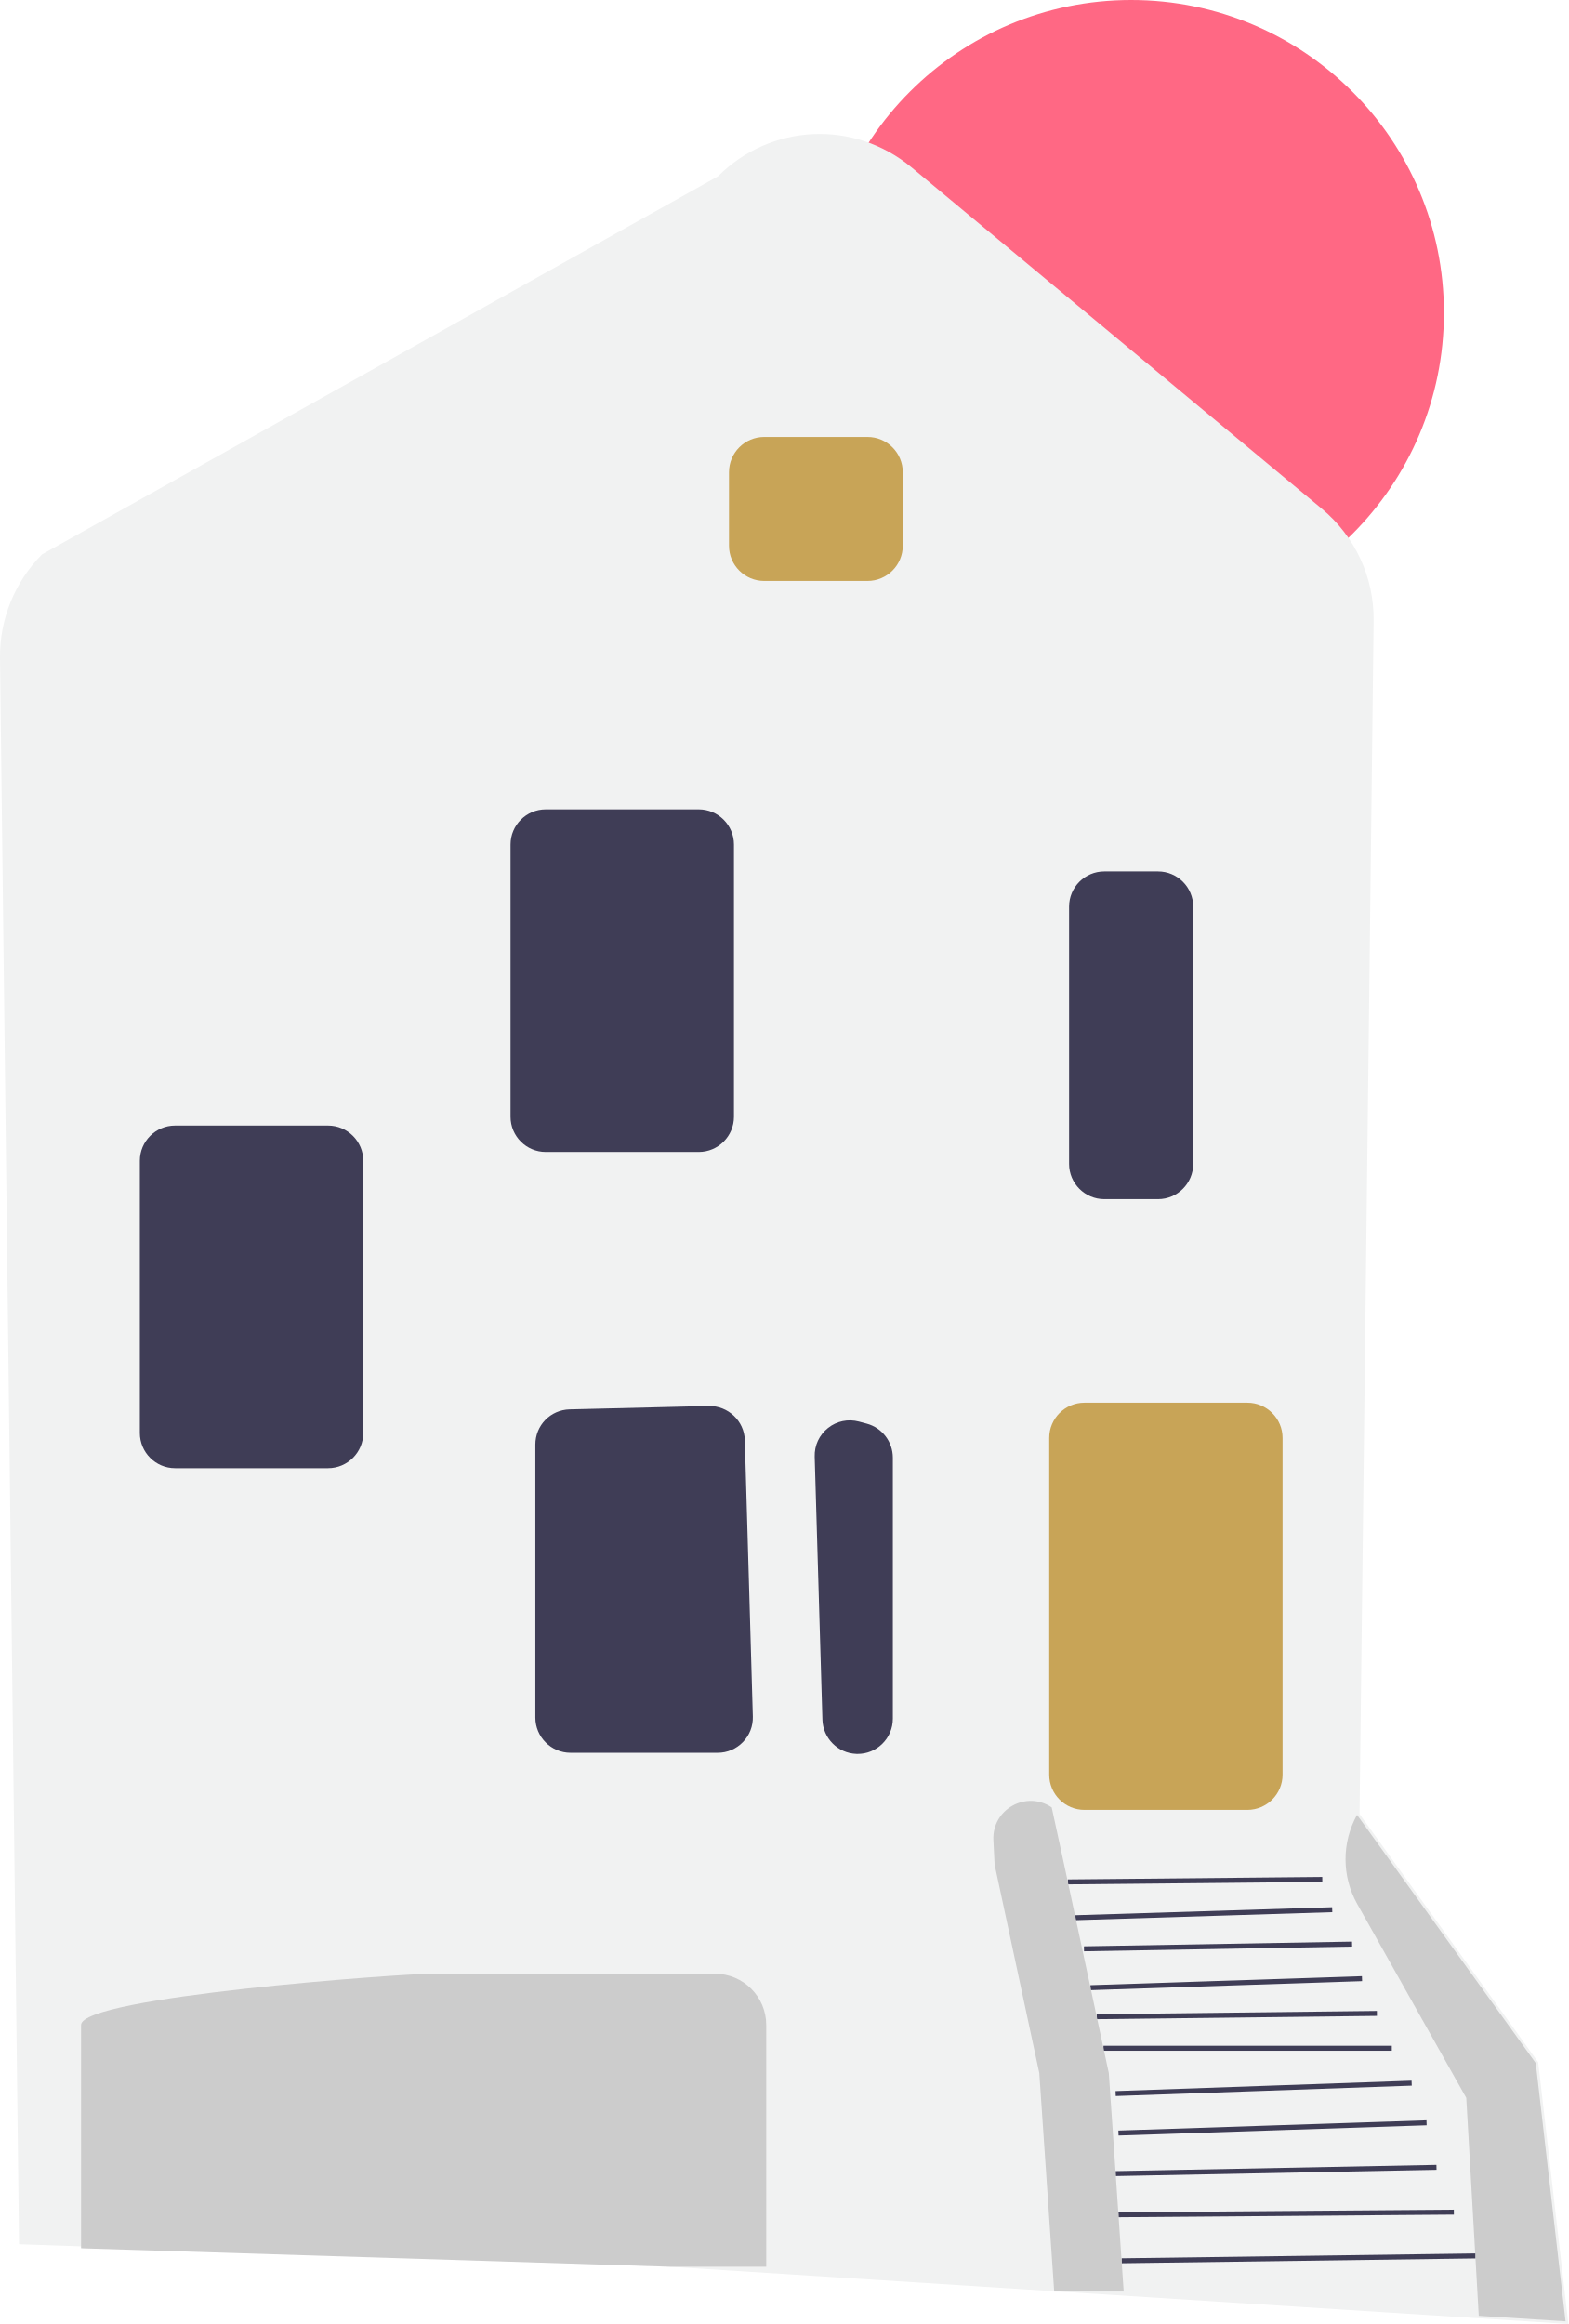
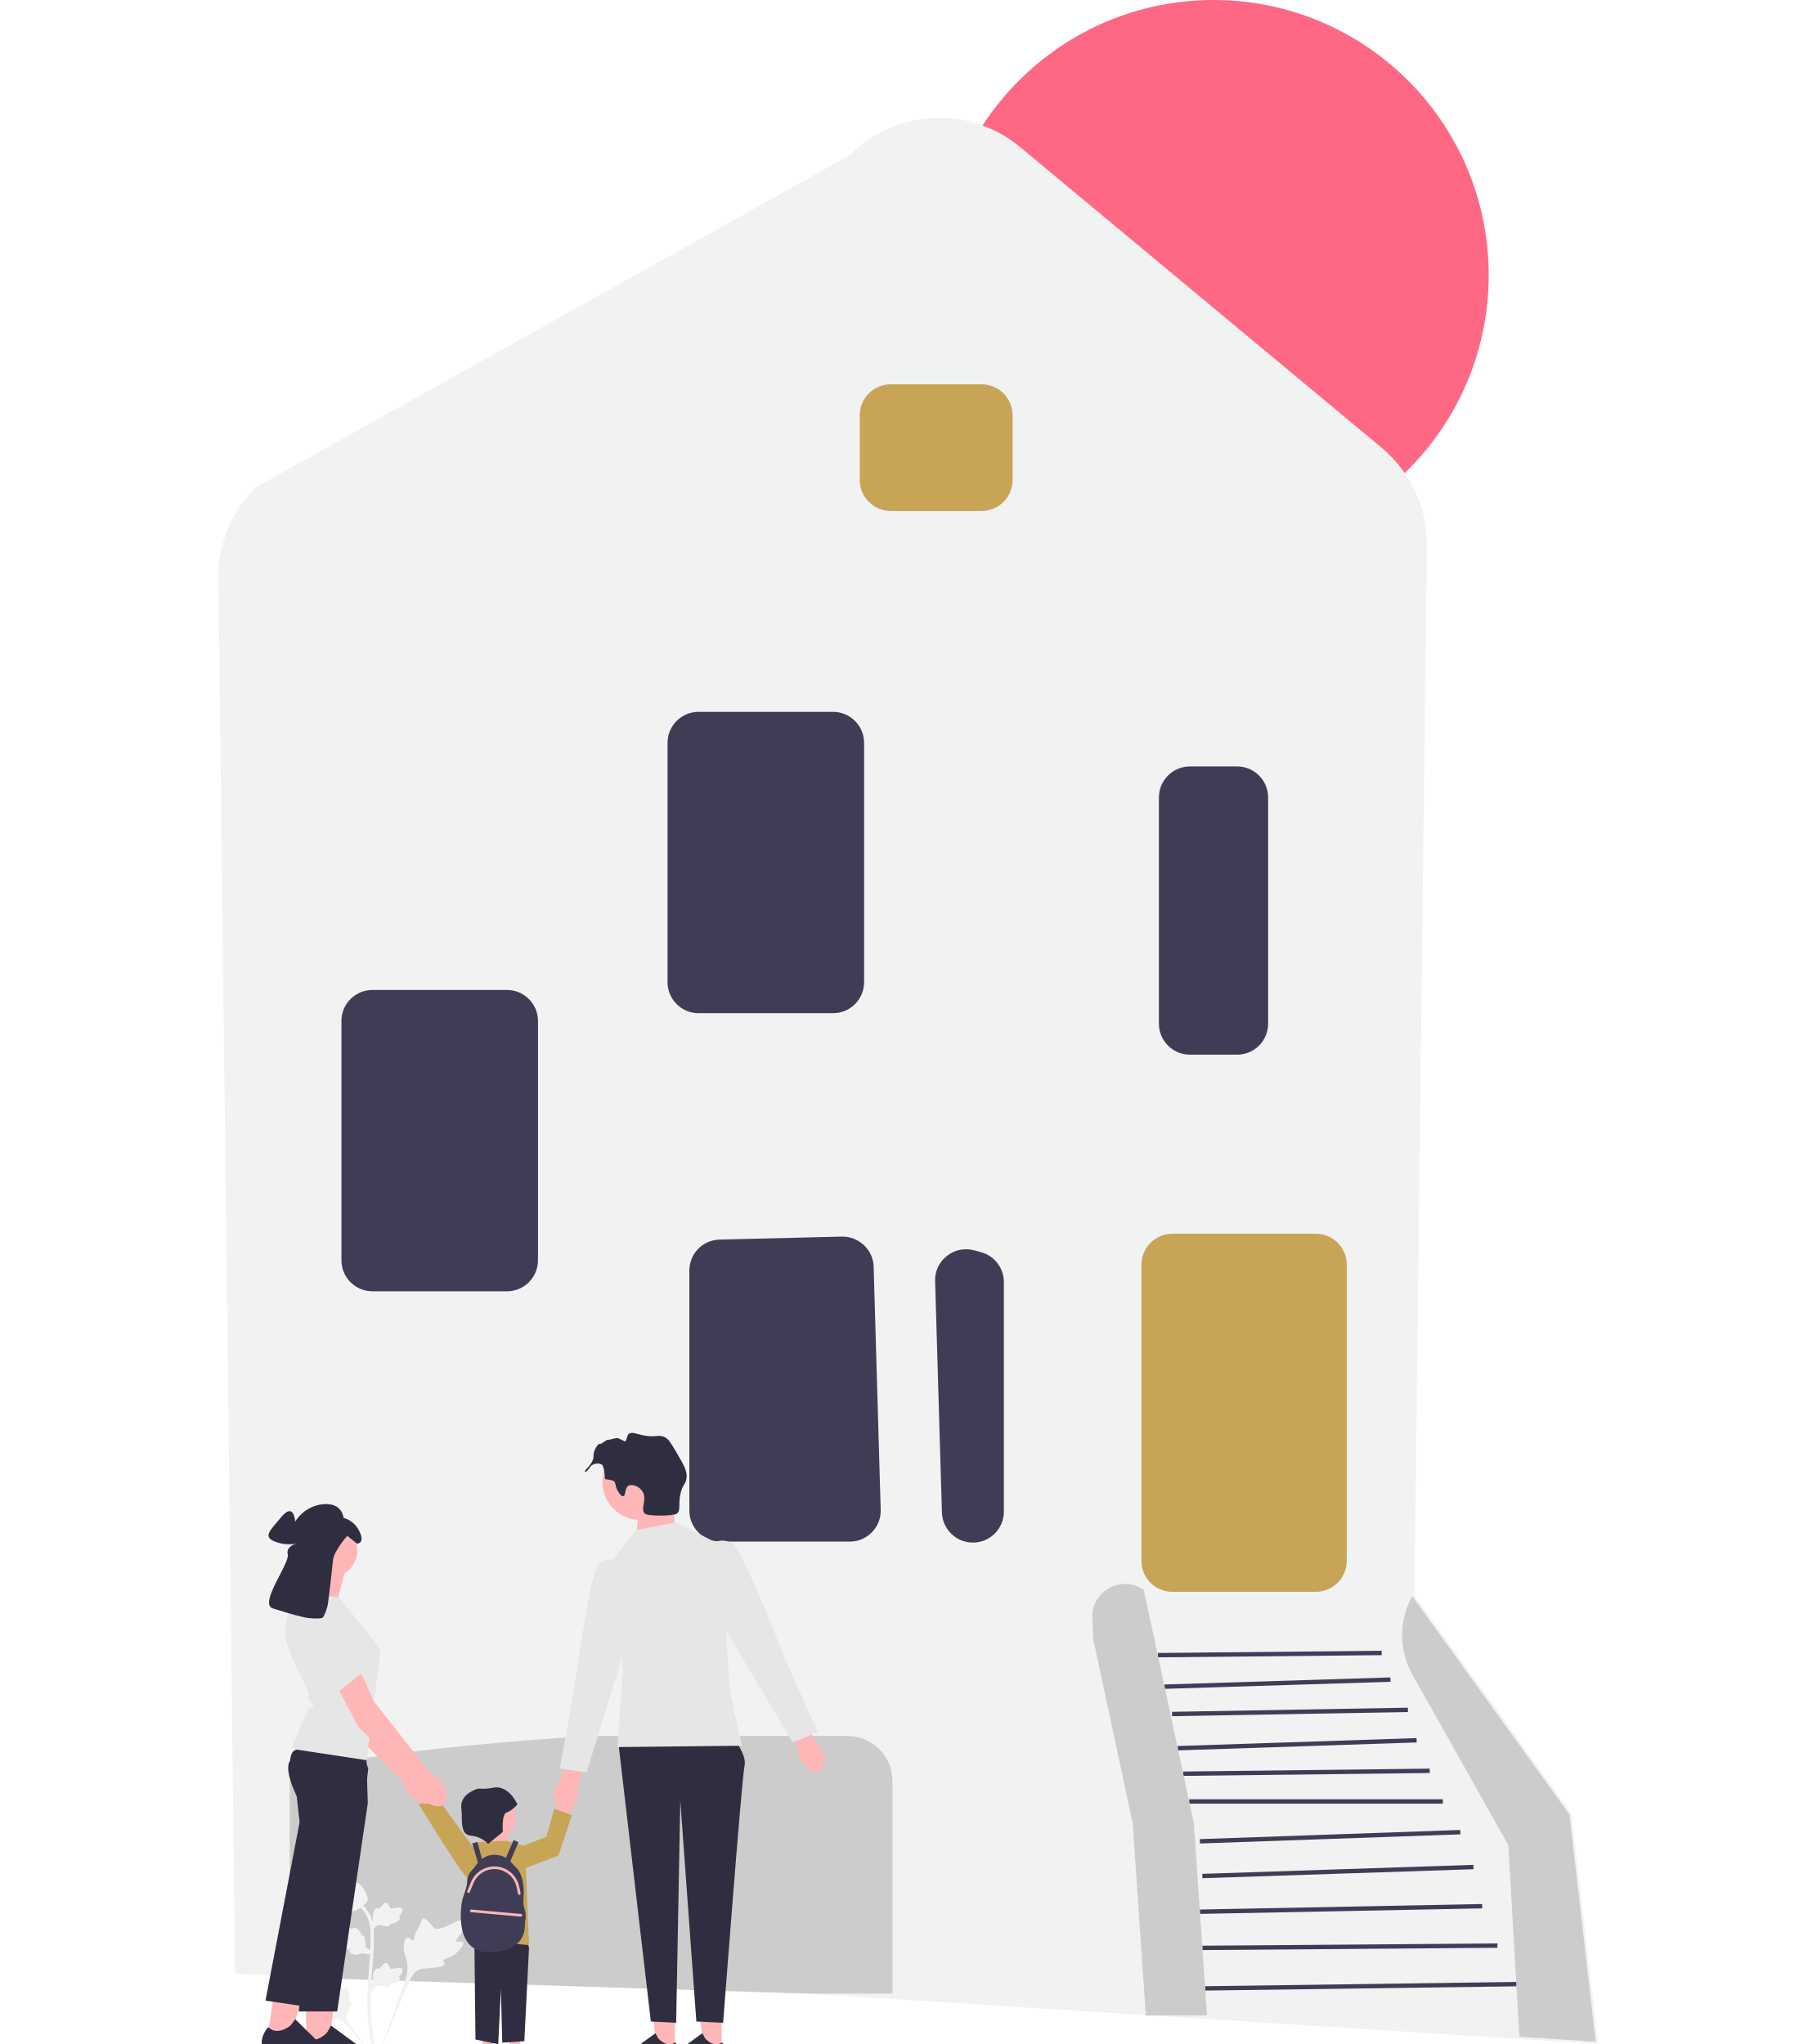
- <svg xmlns="http://www.w3.org/2000/svg" width="315.894" height="468.037" viewBox="0 0 315.894 468.037">
+ <svg xmlns="http://www.w3.org/2000/svg" width="415.894" height="468.037" viewBox="0 0 315.894 468.037">
  <circle cx="227.828" cy="63" r="63" fill="#ff6884" />
  <path d="M134.887,456.499L3.834,451.97,.002,132.469c-.093-7.755,2.999-15.349,8.483-20.833L144.606,35.515c10.656-10.655,27.427-11.425,39.013-1.787l82.607,68.718c6.739,5.606,10.545,13.849,10.442,22.614l-2.838,240.281,35.904,49.866,.076,.105,6.083,52.724-181.007-11.538Z" fill="#f1f2f2" />
  <path d="M146.828,109.908v-14.815c0-3.911,3.182-7.092,7.092-7.092h20.816c3.911,0,7.092,3.182,7.092,7.092v14.815c0,3.911-3.181,7.092-7.092,7.092h-20.816c-3.911,0-7.092-3.182-7.092-7.092Z" fill="#c8a457" />
  <path d="M102.828,224.908v-54.815c0-3.911,3.182-7.092,7.092-7.092h30.816c3.911,0,7.092,3.182,7.092,7.092v54.815c0,3.911-3.181,7.092-7.092,7.092h-30.816c-3.911,0-7.092-3.182-7.092-7.092Z" fill="#3f3d56" />
  <path d="M28.168,288.589v-54.815c0-3.911,3.182-7.092,7.092-7.092h30.816c3.911,0,7.092,3.182,7.092,7.092v54.815c0,3.911-3.181,7.092-7.092,7.092h-30.816c-3.911,0-7.092-3.182-7.092-7.092Z" fill="#3f3d56" />
  <path d="M172.485,353.219c-3.725-.132-6.728-3.154-6.838-6.88l-1.558-52.981c-.066-2.262,.913-4.363,2.686-5.769,1.773-1.404,4.044-1.873,6.231-1.293l1.558,.416c3.1,.827,5.265,3.645,5.265,6.853v52.566c0,1.941-.77,3.754-2.167,5.103-1.335,1.289-3.073,1.989-4.918,1.989-.086,0-.172-.001-.258-.004Z" fill="#3f3d56" />
  <path d="M107.828,345.908v-54.975c0-3.881,3.04-6.995,6.919-7.091l28.008-.683c3.882-.054,7.149,2.993,7.263,6.885l1.613,55.657c.056,1.933-.655,3.761-2.003,5.147-1.347,1.387-3.153,2.15-5.086,2.15h-29.622c-3.911,0-7.092-3.182-7.092-7.092Z" fill="#3f3d56" />
  <path d="M273.376,383.473l21.952,39.027,2.52,43.89,17.48,1.11-6-52-36-50h0c-3.107,5.593-3.089,12.397,.048,17.973Z" fill="#ccc" />
  <rect x="225.901" y="454.315" width="71.255" height="1" transform="translate(-6.19314 3.61775) rotate(-.78329)" fill="#3f3d56" />
  <rect x="225.273" y="445.266" width="67.557" height="1" transform="translate(-3.47451 2.03736) rotate(-.44761)" fill="#3f3d56" />
  <rect x="224.702" y="436.615" width="64.632" height="1" transform="translate(-8.4868 5.1023) rotate(-1.11892)" fill="#3f3d56" />
  <rect x="225.256" y="428.045" width="62.09" height="1.001" transform="translate(-14.08004 8.74133) rotate(-1.9017)" fill="#3f3d56" />
  <rect x="224.689" y="420.077" width="59.659" height="1.001" transform="translate(-14.61967 9.20207) rotate(-2.01348)" fill="#3f3d56" />
  <rect x="222.257" y="412" width="58.071" height="1" fill="#3f3d56" />
  <rect x="220.89" y="405.314" width="56.44" height="1" transform="translate(-4.73817 2.9469) rotate(-.6714)" fill="#3f3d56" />
  <rect x="219.627" y="398.897" width="54.716" height="1.001" transform="translate(-13.11789 8.41613) rotate(-1.9017)" fill="#3f3d56" />
  <rect x="218.324" y="391.5" width="54.009" height="1" transform="translate(-6.85168 4.3723) rotate(-1.00705)" fill="#3f3d56" />
  <rect x="216.609" y="384.907" width="51.731" height="1" transform="translate(-11.9198 7.76169) rotate(-1.78991)" fill="#3f3d56" />
  <rect x="215.077" y="378.25" width="51.252" height="1" transform="translate(-3.68707 2.36856) rotate(-.55951)" fill="#3f3d56" />
  <path d="M211.328,357.408v-67.815c0-3.911,3.182-7.093,7.092-7.093h32.816c3.911,0,7.092,3.182,7.092,7.093v67.815c0,3.91-3.181,7.092-7.092,7.092h-32.816c-3.911,0-7.092-3.182-7.092-7.092Z" fill="#c8a457" />
  <path d="M134.887,456.499l-118.09-3.7-.468-.03v-44.957c0-5.686,64.625-10.312,70.311-10.312h57.378c5.686,0,10.311,4.626,10.311,10.312v48.688h-.5l-18.941-.001Z" fill="#ccc" />
  <path d="M215.328,234.408v-51.816c0-3.911,3.182-7.092,7.092-7.092h10.816c3.911,0,7.092,3.182,7.092,7.092v51.816c0,3.91-3.181,7.092-7.092,7.092h-10.816c-3.911,0-7.092-3.182-7.092-7.092Z" fill="#3f3d56" />
  <path d="M226.328,461.5l-3-44-9-42-2.5-11.5h0c-5.137-3.493-12.055,.393-11.745,6.597l.245,4.903,9,42,3,44" fill="#ccc" />
+   <svg width="200.0" height="472.429" viewBox="-00 -300 652.553 0.429">
+     <g>
+       <path d="M182.775,380.824c-.844-1.424-4.497,.101-5.168-1.191-.669-1.287,2.724-3.249,4.663-7.73,.35-.808,2.553-5.9,.922-7.472-3.092-2.978-17.24,9.313-22.191,5.29-1.087-.883-1.846-2.645-5.134-5.506-1.308-1.138-2.099-1.652-2.865-1.461-1.086,.271-1.172,1.725-2.337,4.584-1.747,4.287-2.78,4.028-3.798,7.449-.756,2.539-.583,4.016-1.472,4.303-1.258,.407-2.416-2.286-4.011-2.045-1.627,.246-2.611,3.382-2.922,5.73-.583,4.406,1.035,7.313,1.932,10.371,.975,3.322,1.553,8.375-.698,15.528l-22.277,62.766c4.918-12.879,19.158-48.185,25.142-61.305,1.727-3.787,3.635-7.629,7.551-9.145,3.77-1.46,8.949-.588,15.55-2.179,.771-.186,2.911-.73,3.18-1.988,.223-1.04-1.036-1.621-.842-2.595,.259-1.307,2.734-1.323,5.775-2.831,2.144-1.063,3.48-2.328,4.629-3.415,.346-.328,5.495-5.262,4.371-7.157h-0Z" fill="#f2f2f2" />
+       <path d="M95.13,413.866c-.942,.004-1.248,2.236-2.076,2.193-.825-.043-.808-2.275-2.448-4.519-.296-.405-2.159-2.955-3.401-2.608-2.354,.658-.404,11.148-3.806,12.418-.747,.279-1.831,.143-4.184,.931-.936,.314-1.417,.554-1.544,.985-.18,.611,.508,1.073,1.575,2.47,1.6,2.094,1.175,2.527,2.56,4.013,1.028,1.104,1.803,1.445,1.687,1.964-.163,.735-1.819,.526-2.161,1.379-.349,.87,.907,2.257,1.969,3.087,1.994,1.558,3.888,1.602,5.647,2.044,1.912,.48,4.559,1.654,7.42,4.823l24.378,29.044c-4.902-6.13-18.122-23.306-22.835-30.029-1.361-1.941-2.696-3.985-2.31-6.345,.371-2.272,2.293-4.562,3.417-8.261,.131-.432,.481-1.639-.058-2.134-.446-.409-1.095,.041-1.517-.335-.567-.504,.14-1.724,.277-3.651,.097-1.359-.138-2.38-.341-3.258-.061-.265-.997-4.215-2.251-4.21v0Z" fill="#f2f2f2" />
+       <path d="M113.929,418.086l-.568-5.068,.259-.384c1.2-1.777,1.812-3.512,1.819-5.159,.001-.262-.011-.524-.023-.79-.049-1.057-.11-2.371,.575-3.903,.384-.854,1.463-2.831,3.086-2.587,.437,.061,.767,.262,1.018,.497,.037-.059,.075-.117,.115-.181,.505-.771,.905-1.101,1.291-1.419,.296-.245,.602-.497,1.082-1.094,.21-.262,.374-.492,.513-.685,.42-.585,.968-1.282,1.935-1.27,1.033,.049,1.574,.903,1.932,1.468,.64,1.008,.93,1.735,1.122,2.217,.07,.176,.149,.374,.19,.436,.333,.489,3.038,.032,4.057-.135,2.289-.382,4.27-.712,5.087,.732,.585,1.033,.151,2.398-1.33,4.168-.461,.551-.952,.969-1.388,1.297,.361,.215,.684,.546,.815,1.065h0c.308,1.228-.748,2.459-3.137,3.663-.593,.301-1.392,.702-2.512,.896-.527,.091-1.002,.113-1.408,.125-.009,.235-.064,.489-.207,.751-.42,.771-1.293,1.138-2.61,1.05-1.449-.076-2.642-.352-3.694-.595-.919-.21-1.711-.389-2.332-.347-1.153,.093-2.041,1.016-3.083,2.212l-2.603,3.042h-0Z" fill="#f2f2f2" />
+       <path d="M116.563,387.911l-4.758,1.835-.437-.153c-2.023-.71-3.857-.862-5.452-.451-.254,.065-.504,.143-.759,.223-1.01,.315-2.266,.708-3.922,.434-.924-.155-3.11-.697-3.285-2.329-.052-.438,.059-.809,.222-1.111-.066-.021-.133-.042-.204-.065-.874-.293-1.295-.597-1.7-.889-.312-.224-.633-.456-1.332-.769-.307-.137-.571-.237-.793-.322-.672-.258-1.486-.611-1.719-1.549-.215-1.011,.474-1.751,.93-2.241,.813-.875,1.442-1.34,1.86-1.648,.153-.112,.324-.239,.373-.294,.389-.446-.74-2.947-1.159-3.891-.95-2.118-1.772-3.95-.582-5.106,.851-.828,2.282-.754,4.369,.229,.65,.307,1.179,.675,1.607,1.013,.117-.404,.354-.8,.823-1.058h0c1.11-.61,2.569,.099,4.339,2.105,.442,.498,1.033,1.169,1.504,2.203,.221,.487,.363,.941,.478,1.331,.229-.051,.49-.063,.779,.009,.852,.21,1.429,.962,1.678,2.258,.294,1.421,.329,2.645,.362,3.724,.03,.942,.058,1.753,.255,2.344,.382,1.091,1.5,1.717,2.922,2.421l3.603,1.746-0,0Z" fill="#f2f2f2" />
+       <path d="M113.929,372.979l-.568-5.068,.259-.384c1.2-1.777,1.812-3.512,1.819-5.159,.001-.262-.011-.524-.023-.79-.049-1.057-.11-2.371,.575-3.903,.384-.854,1.463-2.831,3.086-2.587,.437,.061,.767,.262,1.018,.497,.037-.059,.075-.117,.115-.181,.505-.771,.905-1.101,1.291-1.419,.296-.245,.602-.497,1.082-1.094,.21-.262,.374-.492,.513-.685,.42-.585,.968-1.282,1.935-1.27,1.033,.049,1.574,.903,1.932,1.468,.64,1.008,.93,1.735,1.122,2.217,.07,.176,.149,.374,.19,.436,.333,.489,3.038,.032,4.057-.135,2.289-.382,4.27-.712,5.087,.732,.585,1.033,.151,2.398-1.33,4.168-.461,.551-.952,.969-1.388,1.297,.361,.215,.684,.546,.815,1.065h0c.308,1.228-.748,2.459-3.137,3.663-.593,.301-1.392,.702-2.512,.896-.527,.091-1.002,.113-1.408,.125-.009,.235-.064,.489-.207,.751-.42,.771-1.293,1.138-2.61,1.05-1.449-.076-2.642-.352-3.694-.595-.919-.21-1.711-.389-2.332-.347-1.153,.093-2.041,1.016-3.083,2.212l-2.603,3.042h-0Z" fill="#f2f2f2" />
+       <path d="M119.115,471.357l-1.062-.666-.257-1.226,.257,1.226-1.238,.142c-.02-.115-.087-.379-.188-.793-.554-2.266-2.244-9.162-3.654-20.023-.984-7.581-1.541-15.376-1.656-23.17-.115-7.807,.255-13.717,.551-18.467,.224-3.583,.496-6.994,.762-10.317,.71-8.878,1.379-17.265,.881-26.55-.11-2.073-.341-6.387-2.862-10.978-1.462-2.663-3.476-5.027-5.987-7.023l1.561-1.963c2.771,2.207,5,4.826,6.623,7.782,2.795,5.09,3.047,9.791,3.168,12.05,.507,9.449-.17,17.916-.887,26.88-.264,3.311-.536,6.708-.759,10.276-.294,4.706-.66,10.565-.546,18.271,.113,7.701,.663,15.4,1.634,22.886,1.392,10.724,3.058,17.517,3.605,19.749,.291,1.192,.352,1.441,.054,1.914v-0Z" fill="#f2f2f2" />
+       <path d="M100.066,357.494c-.103,0-.207-.002-.312-.01-2.134-.115-4.11-1.392-5.875-3.796-.827-1.131-1.251-2.42-2.095-4.992-.131-.396-.767-2.408-1.154-5.176-.253-1.808-.221-2.565,.137-3.233,.398-.744,1.041-1.263,1.766-1.613-.032-.24-.006-.487,.098-.739,.427-1.045,1.563-.908,2.177-.842,.311,.039,.699,.091,1.117,.069,.658-.032,1.012-.228,1.548-.521,.513-.281,1.15-.631,2.096-.825,1.865-.389,3.427,.14,3.942,.313,2.71,.903,4.046,3.01,5.593,5.45,.308,.489,1.367,2.271,2.065,4.713,.504,1.762,.433,2.545,.281,3.128-.308,1.197-1.036,1.882-2.885,3.394-1.931,1.583-2.9,2.376-3.732,2.858-1.937,1.118-3.153,1.821-4.768,1.821v0Z" fill="#f2f2f2" />
+     </g>
+     <g>
+       <polygon points="217.451 467.068 224.014 467.067 227.135 441.755 217.45 441.756 217.451 467.068" fill="#ffb6b6" />
+       <path d="M239.935,466.919h0c.204,.344,.312,1.455,.312,1.855h0c0,1.23-.997,2.227-2.227,2.227h-20.323c-.839,0-1.519-.68-1.519-1.519v-.846s-1.005-2.543,1.065-5.677c0,0,2.573,2.454,6.417-1.39l1.134-2.054,8.206,6.001,4.548,.56c.995,.122,1.877-.019,2.389,.843h0Z" fill="#2f2e41" />
+     </g>
+     <g>
+       <polygon points="197.451 467.068 204.014 467.067 207.135 441.755 197.45 441.756 197.451 467.068" fill="#ffb6b6" />
+       <path d="M219.935,466.919h0c.204,.344,.312,1.455,.312,1.855h0c0,1.23-.997,2.227-2.227,2.227h-20.323c-.839,0-1.519-.68-1.519-1.519v-.846s-1.005-2.543,1.065-5.677c0,0,2.573,2.454,6.417-1.39l1.134-2.054,8.206,6.001,4.548,.56c.995,.122,1.877-.019,2.389,.843h0Z" fill="#2f2e41" />
+     </g>
+     <polygon points="225.032 357.755 232.032 384.862 228.532 454.472 212.032 455.576 211.032 415.505 209.032 456.755 192.032 453.219 191.032 362.469 225.032 357.755" fill="#2f2e41" />
+     <g>
+       <path id="uuid-f560b4a3-9a95-4199-88c1-6c6c96ee74ab-856" d="M157.268,266.488c-2.259-3.963-6.134-6.011-8.656-4.573-2.522,1.438-2.735,5.816-.475,9.78,.881,1.596,2.131,2.958,3.647,3.972l9.782,16.672,7.726-4.757-10.463-15.931c-.1-1.821-.635-3.591-1.559-5.163Z" fill="#ffb6b6" />
+       <path d="M201.722,325.344s-9.271,12.778-14.941,8.212c-5.67-4.566-36.998-55.894-36.998-55.894l12.433-6.663,39.506,54.346Z" fill="#c8a457" />
+     </g>
+     <polygon points="193.032 309.755 205.032 291.755 217.032 296.755 214.032 312.755 193.032 309.755" fill="#ffb6b6" />
+     <polygon points="194.032 305.755 215.032 304.755 229.032 308.755 232.032 382.755 190.032 378.755 190.032 339.731 184.032 319.755 194.032 305.755" fill="#c8a457" />
+     <path d="M228.69,355.671c-.738-2.152-1.032-4.425-.842-6.692,.537-6.398,.638-18.934-5.883-24.598l-3.683-3.99c-.077-.083-.163-.154-.241-.235l6.095-14.326-3.682-1.565-5.657,13.296c-2.509-1.527-5.403-2.372-8.396-2.372-3.457,0-6.762,1.128-9.493,3.112l-3.45-12.639-3.859,1.054,4.314,14.414c-.157,.191-.328,.367-.477,.567l-2.107,2.828c-.513,.689-1.079,1.328-1.693,1.929-1.294,1.267-3.817,4.343-3.842,9.079-.008,1.62-.341,3.221-.835,4.764l-2.505,7.828c-.235,.735-.42,1.483-.545,2.245-1.104,6.703-4.927,38.283,21.201,37.651,24.357-.589,25.96-15.42,25.818-20.346-.031-1.069,.065-2.129,.264-3.18,.365-1.927,.694-5.336-.502-8.824Z" fill="#3f3d56" />
+     <polygon points="338.723 36.017 341.001 71.183 312.36 77.755 314.355 49.321 338.723 36.017" fill="#ffb6b6" />
+     <g>
+       <polygon points="340.904 463.408 327.994 463.407 321.852 413.611 340.906 413.612 340.904 463.408" fill="#ffb6b6" />
+       <path d="M296.673,463.115h0c-.402,.677-.614,2.862-.614,3.649h0c0,2.42,1.962,4.382,4.382,4.382h39.981c1.651,0,2.989-1.338,2.989-2.989v-1.665s1.978-5.003-2.094-11.169c0,0-5.061,4.828-12.623-2.734l-2.23-4.04-16.142,11.806-8.947,1.101c-1.958,.241-3.693-.037-4.7,1.658h-0Z" fill="#2f2e41" />
+     </g>
+     <g>
+       <polygon points="375.904 463.408 362.994 463.407 356.852 413.611 375.906 413.612 375.904 463.408" fill="#ffb6b6" />
+       <path d="M331.673,463.115h0c-.402,.677-.614,2.862-.614,3.649h0c0,2.42,1.962,4.382,4.382,4.382h39.981c1.651,0,2.989-1.338,2.989-2.989v-1.665s1.978-5.003-2.094-11.169c0,0-5.061,4.828-12.623-2.734l-2.23-4.04-16.142,11.806-8.947,1.101c-1.958,.241-3.693-.037-4.7,1.658h-0Z" fill="#2f2e41" />
+     </g>
+     <path d="M384.032,226.755s11,14,9,22-16,192-16,192l-20-1-12-165-3.087,166-18.913-1-24-206,85-7Z" fill="#2f2e41" />
+     <path id="uuid-35c49308-43d3-4982-a82f-2c4b488719d7-857" d="M268.405,271.394c-1.891,7.248-7.164,12.147-11.776,10.943s-6.817-8.055-4.925-15.306c.716-2.907,2.118-5.599,4.089-7.853l8.4-30.609,14.28,4.248-9.797,29.724c.618,2.93,.525,5.966-.271,8.852Z" fill="#ffb6b6" />
+     <circle cx="315.458" cy="36.626" r="28.574" fill="#ffb6b6" />
+     <polygon points="312.032 72.755 342.032 66.755 375.032 83.755 382.032 192.755 391.032 233.755 298.032 234.755 302.032 179.755 296.032 92.755 312.032 72.755" fill="#e6e6e6" />
+     <path d="M305.032,95.755s-16-5-22,4c-6,9-17,90-17,90l-11,61,20,3,33-107-3-51Z" fill="#e6e6e6" />
+     <g>
+       <path id="uuid-bde1eca8-243b-424d-9fdc-27c2181c111a-858" d="M450.565,236.336c3.26,6.744,2.423,13.893-1.869,15.967s-10.413-1.712-13.674-8.459c-1.339-2.677-2.018-5.636-1.979-8.63l-13.452-28.749,13.626-6.025,11.815,28.981c2.37,1.83,4.268,4.201,5.534,6.915Z" fill="#ffb6b6" />
+       <path d="M362.508,84.791s14.369-8.633,22.323-1.303c7.954,7.331,37.751,83.45,37.751,83.45l25.079,56.684-18.728,7.633-57.31-96.196-9.115-50.268Z" fill="#e6e6e6" />
+     </g>
+     <path d="M431.67,471.239c0,.66-.53,1.19-1.19,1.19H1.19c-.66,0-1.19-.53-1.19-1.19,0-.32,.12-.6,.32-.81H90.04c1.91,0,3.78-.13,5.62-.38H430.48c.66,0,1.19,.53,1.19,1.19Z" fill="#3f3d56" />
+     <path id="uuid-76bcf24f-af63-48e1-b762-2a44b8a9d8fc-859" d="M255.902,274.545c1.785-4.198,5.397-6.68,8.069-5.544,2.672,1.136,3.39,5.46,1.604,9.659-.69,1.687-1.775,3.185-3.162,4.367l-7.786,17.692-8.225-3.831,8.549-17.035c-.111-1.82,.215-3.641,.951-5.309Z" fill="#ffb6b6" />
+     <circle cx="203.899" cy="286.652" r="18.393" fill="#ffb6b6" />
+     <polygon points="227.032 308.755 245.032 301.755 251.032 280.755 264.032 285.755 254.032 315.755 227.032 326.07 227.032 308.755" fill="#c8a457" />
+     <path d="M201.48,307.103l10.97-8.925s-1.038-13.376,2.905-14.579,8.056-6.008,8.056-6.008c0,0-6.527-14.744-18.016-12.507-11.489,2.237-8.867-1.166-15.948,2.583-7.08,3.749-8.74,8.752-7.879,14.068,.861,5.316-1.702,18.523,6.873,19.203s13.038,6.165,13.038,6.165Z" fill="#2f2e41" />
+     <path d="M298.152,43.023c-2.085-3.803-1.003-5.618-2.884-7.104-0-0-.757-.598-6.456-1.36h0c-.545-9.326-2.055-10.572-2.055-10.572-1.741-1.436-4.51-1.236-6.275-.584-3.733,1.38-3.604,5.015-6.083,5.511-3.425,.685,5.912-5.17,5.803-11.363-.089-5.052,3.529-9.662,4.79-9.302,1.25,.357,4.6-3.282,6.237-3.091,1.118,.13,5.858-1.495,7.078-1.241,1.332,.278,5.585,2.948,5.812,2.434,1.579-3.574,1.283-4.624,2.457-5.589,2.081-1.709,5.138-.159,10.041,.934,10.088,2.249,12.137-.973,17.183,1.725,2.549,1.363,4.511,4.646,8.33,11.156,5.342,9.104,8.012,13.656,7.63,18.686-.39,5.13-2.847,4.606-4.544,12.11-1.889,8.354,.382,12.424-2.656,14.944-2.348,1.948-21.815,2.098-23.993,.05-3.728-3.507,2.099-10.784-1.859-16.757-2.43-3.667-7.748-5.636-10.376-4.13-2.972,1.703-1.872,7.488-3.897,7.866-1.734,.324-3.919-3.66-4.282-4.323Z" fill="#2f2e41" />
+     <g>
+       <g>
+         <path d="M159.66,275.482c3.98-3.363,2.924-11.159-2.361-17.414-2.313-2.738-5.053-4.726-7.736-5.815l-3.084-3.559-39.827-49.902s-22.055-49.642-28.566-55.005c-6.511-5.363-14.171-2.571-14.171-2.571l-5.977,7.394,37.243,69.312,38.116,38.359,5.145,5.365c.625,2.827,2.128,5.861,4.441,8.599,5.284,6.255,12.794,8.6,16.775,5.237Z" fill="#ffb6b6" />
+         <polygon points="84.482 153.017 94.462 167.655 108.79 188.86 83.045 197.766 60.314 158.762 84.482 153.017" fill="#e6e6e6" />
+       </g>
+       <path d="M94.615,103.201l-7.228,27.559-27.559-5.421s10.843-19.878,8.132-28.914l26.655,6.777Z" fill="#ffb6b6" />
+       <g>
+         <polygon points="65.523 461.928 82.119 461.927 90.013 397.914 65.52 397.916 65.523 461.928" fill="#ffb6b6" />
+         <path d="M122.382,461.552h0c.517,.87,.789,3.679,.789,4.691h0c0,3.111-2.522,5.633-5.633,5.633h-51.394c-2.122,0-3.843-1.72-3.843-3.843v-2.14s-2.542-6.431,2.692-14.357c0,0,6.506,6.207,16.227-3.515l2.867-5.193,20.751,15.176,11.502,1.416c2.516,.31,4.747-.048,6.042,2.132h0Z" fill="#2f2e41" />
+       </g>
+       <path d="M111.603,276.676l-22.868,155.614h-28.691l3.815-88.828,2.008-46.707-5.823-22.232s-2.655-4.942-4.892-10.932c-2.521-6.76-4.512-14.864-1.556-18.707,1.088-1.417,3.915-2.465,7.758-3.246,2.348-.48,5.081-.853,8.032-1.143,16.967-1.679,41.101-.63,41.101-.63l.614,20.247,.34,11.306,.162,5.26Z" fill="#2f2e41" />
+       <g>
+         <polygon points="36.29 454.318 52.709 456.73 69.831 394.547 45.597 390.986 36.29 454.318" fill="#ffb6b6" />
+         <path d="M92.598,462.216h0c.385,.936,.246,3.755,.099,4.756h0c-.452,3.078-3.314,5.206-6.392,4.753l-50.848-7.476c-2.1-.309-3.551-2.261-3.243-4.361l.311-2.117s-1.58-6.732,4.752-13.813c0,0,5.534,7.087,16.566-1.117l3.592-4.721,18.323,18.033,11.174,3.074c2.445,.672,4.704,.643,5.667,2.988l0,0Z" fill="#2f2e41" />
+       </g>
+       <path d="M111.963,250.724l-3.137,27.012-17.105,56.922-28.158,93.713-28.383-4.171,25.473-133.245-2.522-22.848s-.821-2.271-1.763-5.596c-1.869-6.578-4.213-17.29-1.634-22.754,.348-.743,.785-1.387,1.326-1.909,1.014-.984,3.076-1.581,5.838-1.898,11.545-1.305,35.32,2.427,45.9,4.259l4.165,10.516Z" fill="#2f2e41" />
+       <path d="M90.097,122.628l31.173,39.305-5.596,40.979-4.795,41.697-56.472-8.584s12.198-29.366,13.553-30.721,4.76,1.992,2.38-2.392c-2.38-4.384-5.091-4.384-2.832-6.643s-17.619-31.625-17.619-47.437c0-15.812,9.487-28.462,9.487-28.462l30.721,2.259Z" fill="#e6e6e6" />
+       <circle cx="82.824" cy="87.406" r="21" fill="#ffb6b6" />
+       <path d="M81.843,127.556s3.142-24.864,3.699-32.094c.556-7.231,10.763-18.519,10.763-18.519l7.231,5.84s6.118,0,1.947-8.899c-4.171-8.899-11.958-10.29-11.958-10.29,0,0-.834-11.68-15.295-10.29-14.461,1.39-20.857,13.071-20.857,13.071,0,0-.834-14.739-10.012-3.893-9.177,10.846-14.461,15.295-4.728,18.911,9.733,3.615,16.964,.834,16.964,.834,0,0-9.455,1.947-7.787,8.621,1.669,6.674-21.97,36.987-11.124,40.324,10.846,3.337,35.04,11.402,37.821,6.118,2.781-5.284,3.337-9.733,3.337-9.733Z" fill="#2f2e41" />
+       <path d="M168.407,277.564c4.008-3.329,3.017-11.134-2.215-17.433-2.29-2.757-5.013-4.769-7.687-5.88l-3.054-3.585-39.407-50.234s-21.639-49.825-28.104-55.242c-6.465-5.417-14.149-2.689-14.149-2.689l-6.038,7.344,36.661,69.622,37.793,38.677,5.1,5.408c.601,2.833,2.079,5.879,4.369,8.636,5.231,6.299,12.722,8.706,16.73,5.377Z" fill="#ffb6b6" />
+       <path d="M65.466,138.639s9.647,50.062,20.624,57.442l21.875-17.057s1.914-.082-1.649-4.107c-3.563-4.024-2.651-12.667-2.651-12.667,0,0,1.603,2.074-1.885-.805-3.488-2.879-.241-22.682-.241-22.682l-36.074-.123Z" fill="#e6e6e6" />
+     </g>
+     <path d="M224.793,345.181c-.461,0-.876-.32-.977-.79l-1.1-5.108c-1.616-7.512-8.106-12.998-15.783-13.34-7.112-.319-13.703,3.894-16.404,10.478l-2.759,6.725c-.209,.512-.792,.755-1.305,.546-.511-.21-.755-.794-.545-1.305l2.759-6.725c3.021-7.363,10.384-12.065,18.344-11.717,8.584,.383,15.841,6.518,17.648,14.917l1.1,5.108c.116,.54-.228,1.072-.767,1.188-.071,.015-.143,.022-.212,.022Z" fill="#ffb6b6" />
+     <path d="M225.973,361.444c-.029,0-.06-.001-.09-.004l-37.005-3.3c-.55-.049-.956-.535-.907-1.085,.05-.55,.53-.954,1.085-.907l37.005,3.3c.55,.049,.956,.535,.907,1.085-.047,.52-.482,.911-.995,.911Z" fill="#ffb6b6" />
+   </svg>
</svg>
